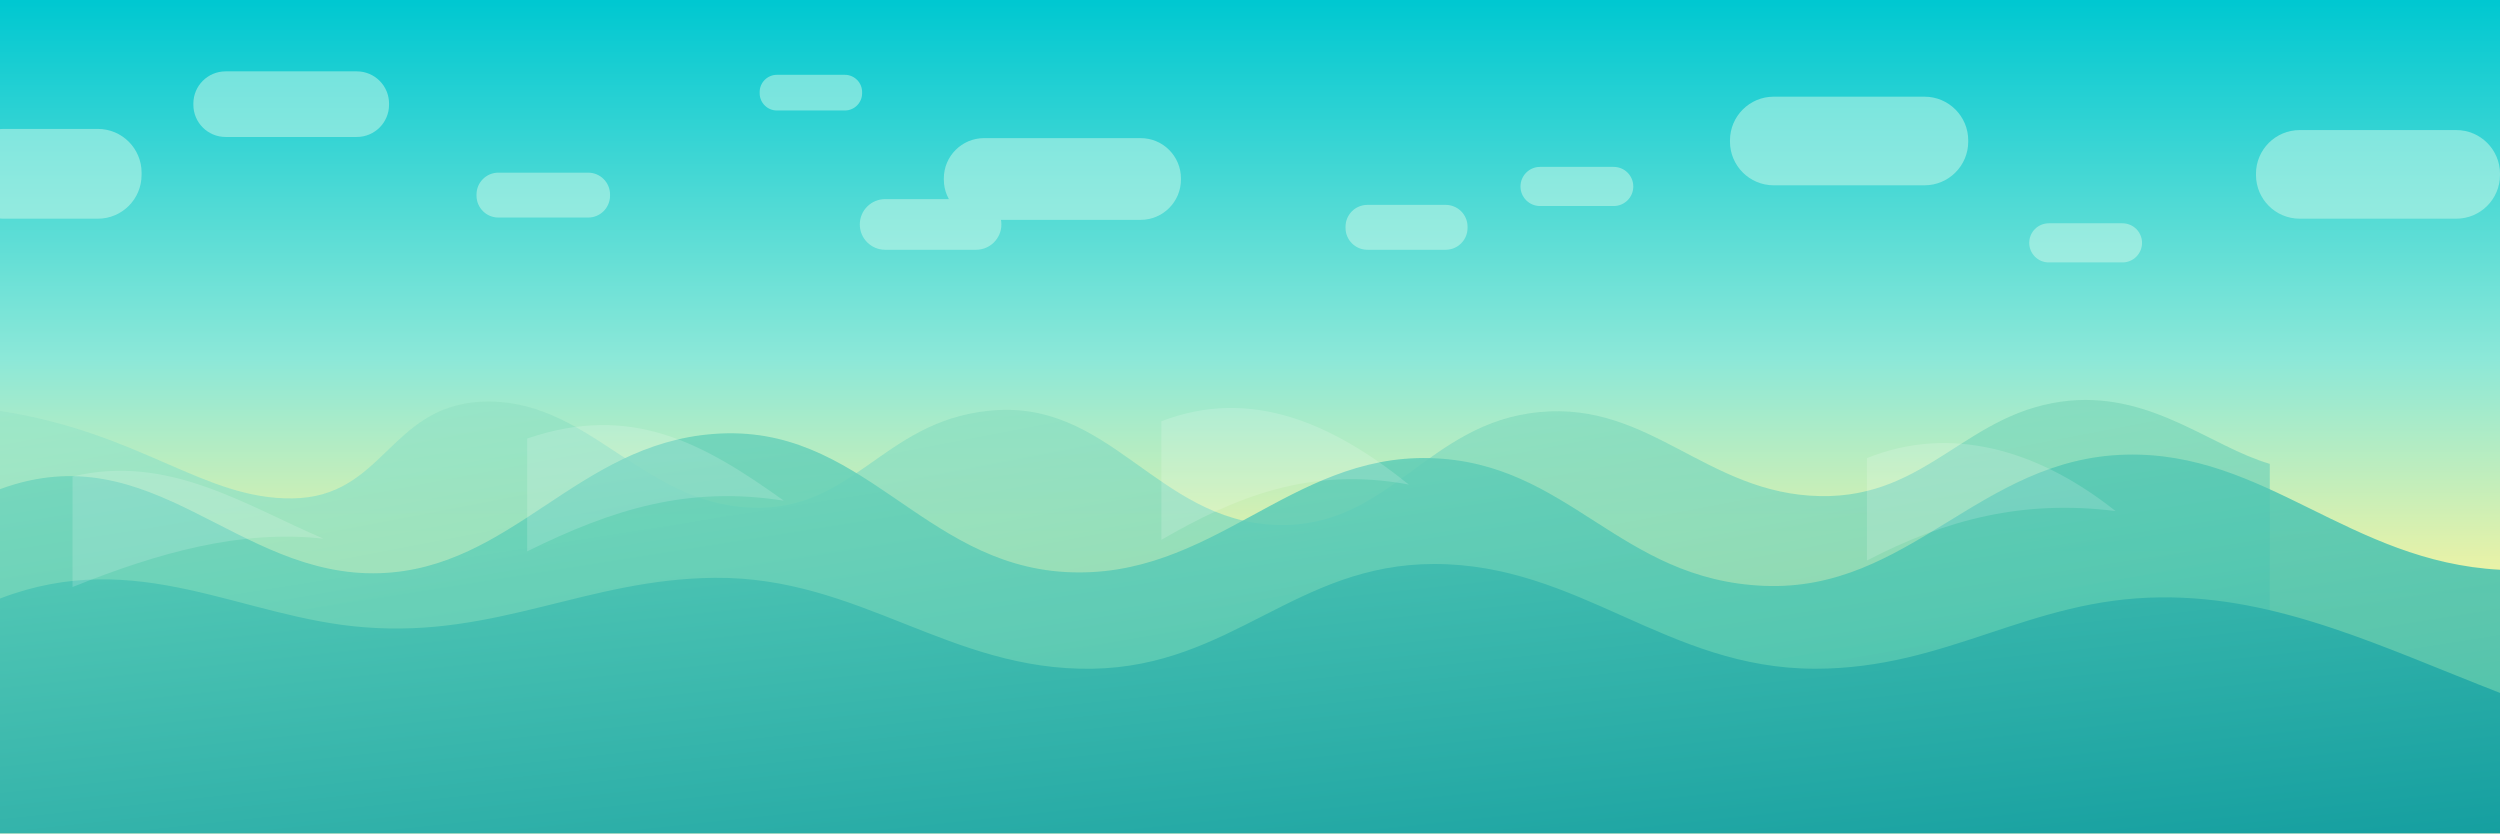
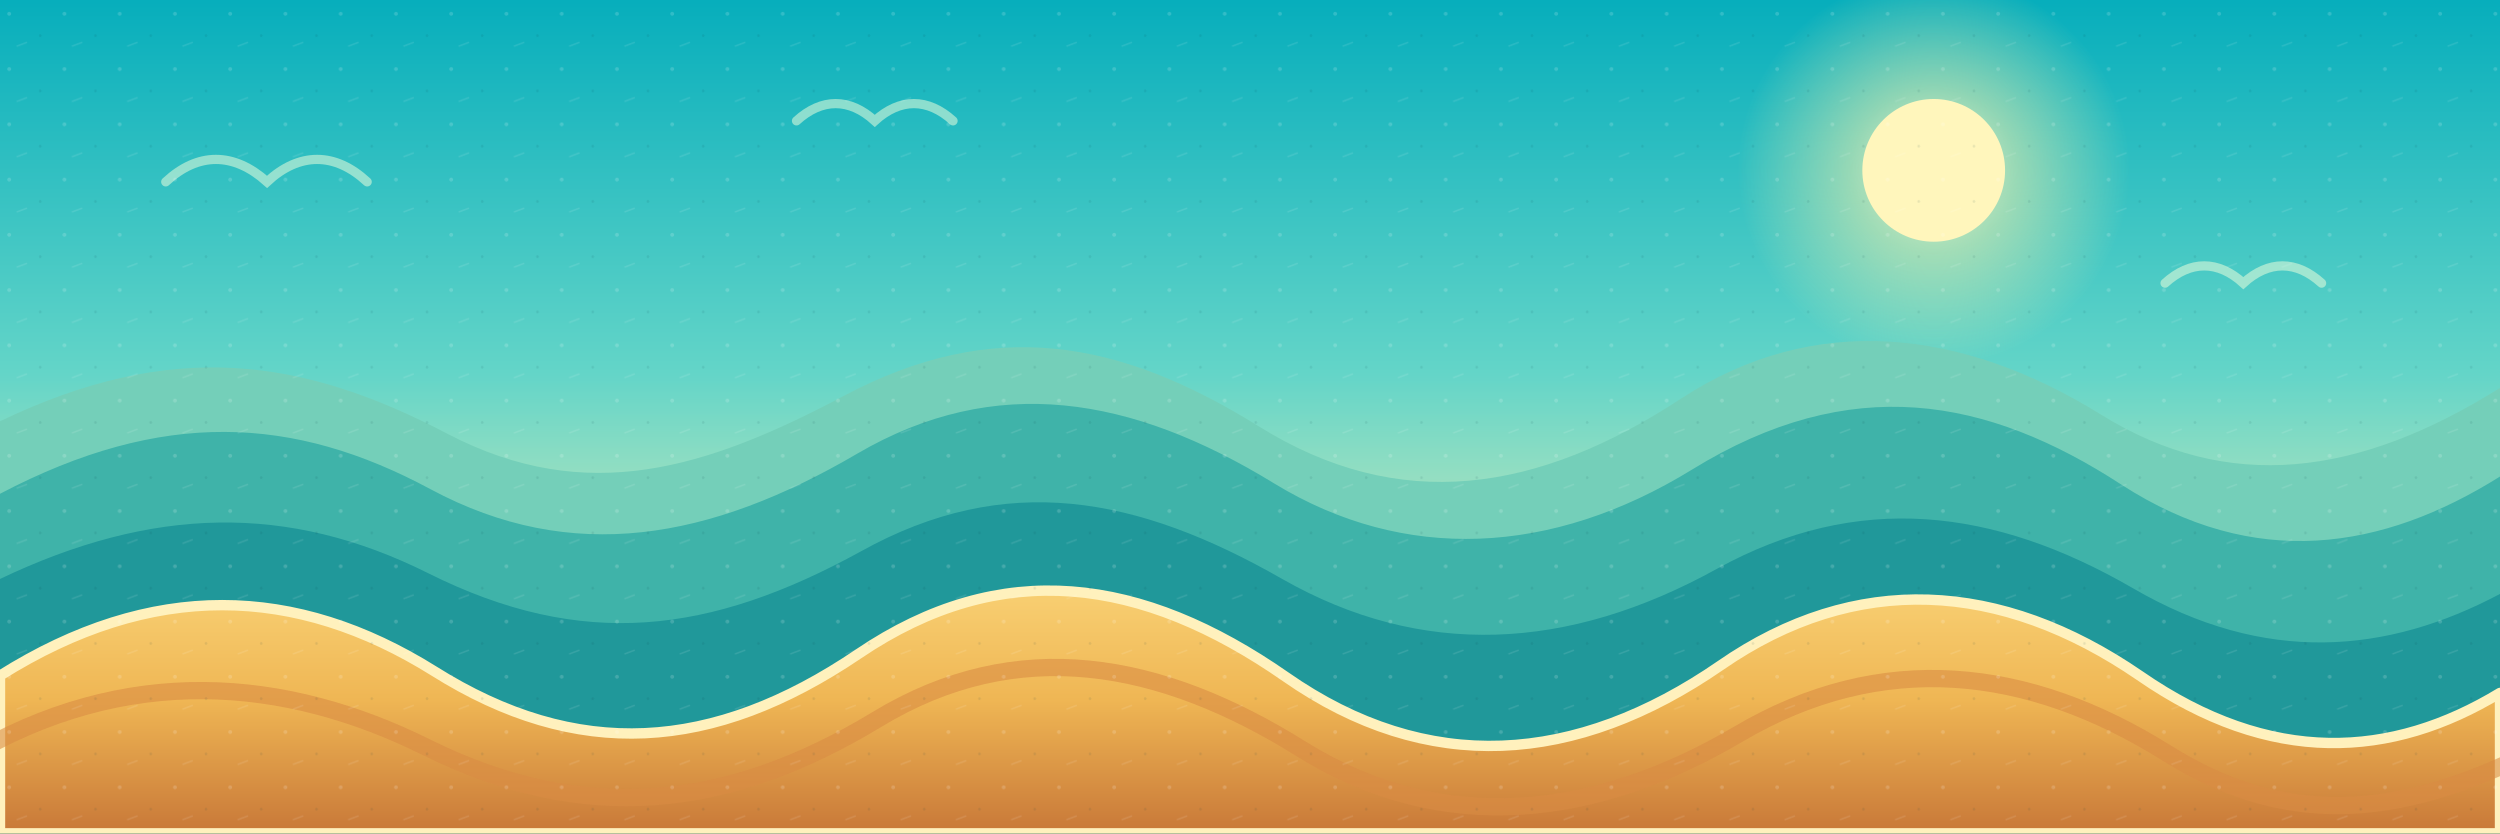
- <svg xmlns="http://www.w3.org/2000/svg" viewBox="0 0 2172 724" preserveAspectRatio="xMidYMid slice">
+ <svg xmlns="http://www.w3.org/2000/svg" viewBox="0 0 2172 724" preserveAspectRatio="xMidYMid slice" role="img" aria-labelledby="title desc">
  <defs>
    <linearGradient id="sky" x1="0" y1="0" x2="0" y2="1">
-       <stop offset="0" stop-color="#00c8d1" />
-       <stop offset=".43" stop-color="#8ce8d8" />
-       <stop offset=".68" stop-color="#e8f2a7" />
-       <stop offset="1" stop-color="#f7ef9d" />
+       <stop offset="0" stop-color="#07aebc" />
+       <stop offset="0.45" stop-color="#64d5c8" />
+       <stop offset="0.72" stop-color="#cce9ba" />
+       <stop offset="1" stop-color="#fff0b1" />
    </linearGradient>
-     <linearGradient id="far" x1="0" y1="0" x2="1" y2="1">
-       <stop stop-color="#9be6c8" />
-       <stop offset="1" stop-color="#5fc9af" />
+     <radialGradient id="halo" cx="50%" cy="50%" r="50%">
+       <stop offset="0" stop-color="#fffbd5" stop-opacity="0.92" />
+       <stop offset="0.42" stop-color="#fff2aa" stop-opacity="0.5" />
+       <stop offset="1" stop-color="#fff2aa" stop-opacity="0" />
+     </radialGradient>
+     <linearGradient id="nearSand" x1="0" y1="0" x2="0" y2="1">
+       <stop offset="0" stop-color="#f8cf72" />
+       <stop offset="0.45" stop-color="#efb654" />
+       <stop offset="1" stop-color="#c87838" />
    </linearGradient>
-     <linearGradient id="mid" x1="0" y1="0" x2="1" y2="1">
-       <stop stop-color="#74d7bd" />
-       <stop offset="1" stop-color="#36b9a9" />
-     </linearGradient>
-     <linearGradient id="near" x1="0" y1="0" x2="1" y2="1">
-       <stop stop-color="#53c8b5" />
-       <stop offset="1" stop-color="#159fa0" />
-     </linearGradient>
+     <pattern id="grain" width="48" height="48" patternUnits="userSpaceOnUse">
+       <circle cx="8" cy="12" r="1.7" fill="#ffffff" opacity="0.16" />
+       <circle cx="35" cy="31" r="1.2" fill="#073441" opacity="0.09" />
+       <path d="M15 40l8-3" stroke="#ffffff" stroke-width="1.4" stroke-linecap="round" opacity="0.1" />
+     </pattern>
  </defs>
  <rect width="2172" height="724" fill="url(#sky)" />
-   <g fill="#d8fbeb" opacity=".48">
-     <rect x="-35" y="112" width="158" height="78" rx="38" />
-     <rect x="168" y="62" width="170" height="57" rx="28" />
-     <rect x="414" y="150" width="116" height="39" rx="19" />
-     <rect x="660" y="65" width="89" height="31" rx="15" />
-     <rect x="747" y="173" width="123" height="44" rx="22" />
-     <rect x="820" y="120" width="206" height="71" rx="35" />
-     <rect x="1169" y="178" width="106" height="39" rx="19" />
-     <rect x="1321" y="145" width="98" height="34" rx="17" />
-     <rect x="1503" y="84" width="207" height="77" rx="38" />
-     <rect x="1763" y="194" width="98" height="34" rx="17" />
-     <rect x="1960" y="113" width="212" height="77" rx="38" />
+   <circle cx="1680" cy="148" r="170" fill="url(#halo)" />
+   <circle cx="1680" cy="148" r="62" fill="#fff6bc" />
+   <g fill="none" stroke="#efffdc" stroke-width="8" stroke-linecap="round" opacity="0.52">
+     <path d="M144 158C172 132 203 132 232 158C260 132 291 132 319 158" />
+     <path d="M692 105C714 85 738 85 760 105C782 85 806 85 828 105" />
+     <path d="M1881 246C1903 226 1927 226 1949 246C1971 226 1995 226 2017 246" />
  </g>
-   <path d="M0 357c123 19 177 77 254 76 79-1 84-79 163-84 93-5 139 88 235 92 89 4 114-74 206-84 106-12 146 95 250 99 99 4 131-89 230-98 96-9 145 71 243 73 95 2 128-75 218-83 72-6 122 40 173 55v321H0z" fill="url(#far)" opacity=".78" />
-   <path d="M0 425c133-49 205 77 330 73 115-4 171-112 290-121 129-10 180 113 306 120 127 7 194-102 316-99 121 3 164 106 291 111 126 5 187-111 314-114 121-3 194 93 325 100v229H0z" fill="url(#mid)" opacity=".88" />
-   <path d="M0 520c120-46 210 17 317 25 115 9 193-42 304-43 126-1 204 81 328 79 121-2 177-91 297-91 126 0 202 91 331 91 115 0 186-61 300-62 103-1 192 43 295 83v122H0z" fill="url(#near)" />
-   <g fill="#ffffff" opacity=".16">
-     <path d="M63 414c83-20 150 25 218 54-72-8-143 12-218 42z" />
-     <path d="M458 381c91-31 153 4 223 54-83-13-148 7-223 44z" />
-     <path d="M1009 366c78-30 149 2 215 55-86-16-151 11-215 48z" />
-     <path d="M1622 398c72-29 148-8 216 46-80-10-147 7-216 43z" />
-   </g>
+   <path d="M0 366C150 294 263 311 389 377C510 440 614 407 733 344C863 275 972 295 1093 370C1216 447 1336 428 1461 346C1576 271 1704 285 1825 360C1936 429 2049 414 2172 337V724H0Z" fill="#74cfb9" />
+   <path d="M0 429C141 355 255 361 374 425C497 491 617 469 745 394C865 324 983 344 1107 420C1220 489 1348 483 1470 408C1608 323 1726 345 1843 421C1959 496 2070 478 2172 414V724H0Z" fill="#3fb3a9" />
+   <path d="M0 503C132 440 250 437 372 498C506 565 617 551 748 479C874 409 988 431 1114 503C1235 572 1362 566 1492 494C1614 427 1732 441 1853 511C1968 578 2074 568 2172 516V724H0Z" fill="#20989a" />
+   <path d="M0 587C132 504 257 508 377 583C501 661 619 654 746 568C870 484 992 501 1117 588C1240 674 1369 665 1495 578C1612 497 1738 504 1859 587C1973 666 2078 659 2172 602V724H0Z" fill="url(#nearSand)" stroke="#fff1bd" stroke-width="9" stroke-linejoin="round" />
+   <path d="M-30 659C110 575 249 589 370 649C507 717 632 704 762 625C884 551 1008 574 1131 651C1255 728 1388 710 1510 638C1635 564 1762 579 1882 654C1984 718 2081 713 2202 652" fill="none" stroke="#d98b43" stroke-width="15" stroke-linecap="round" opacity="0.58" />
+   <rect width="2172" height="724" fill="url(#grain)" />
</svg>
